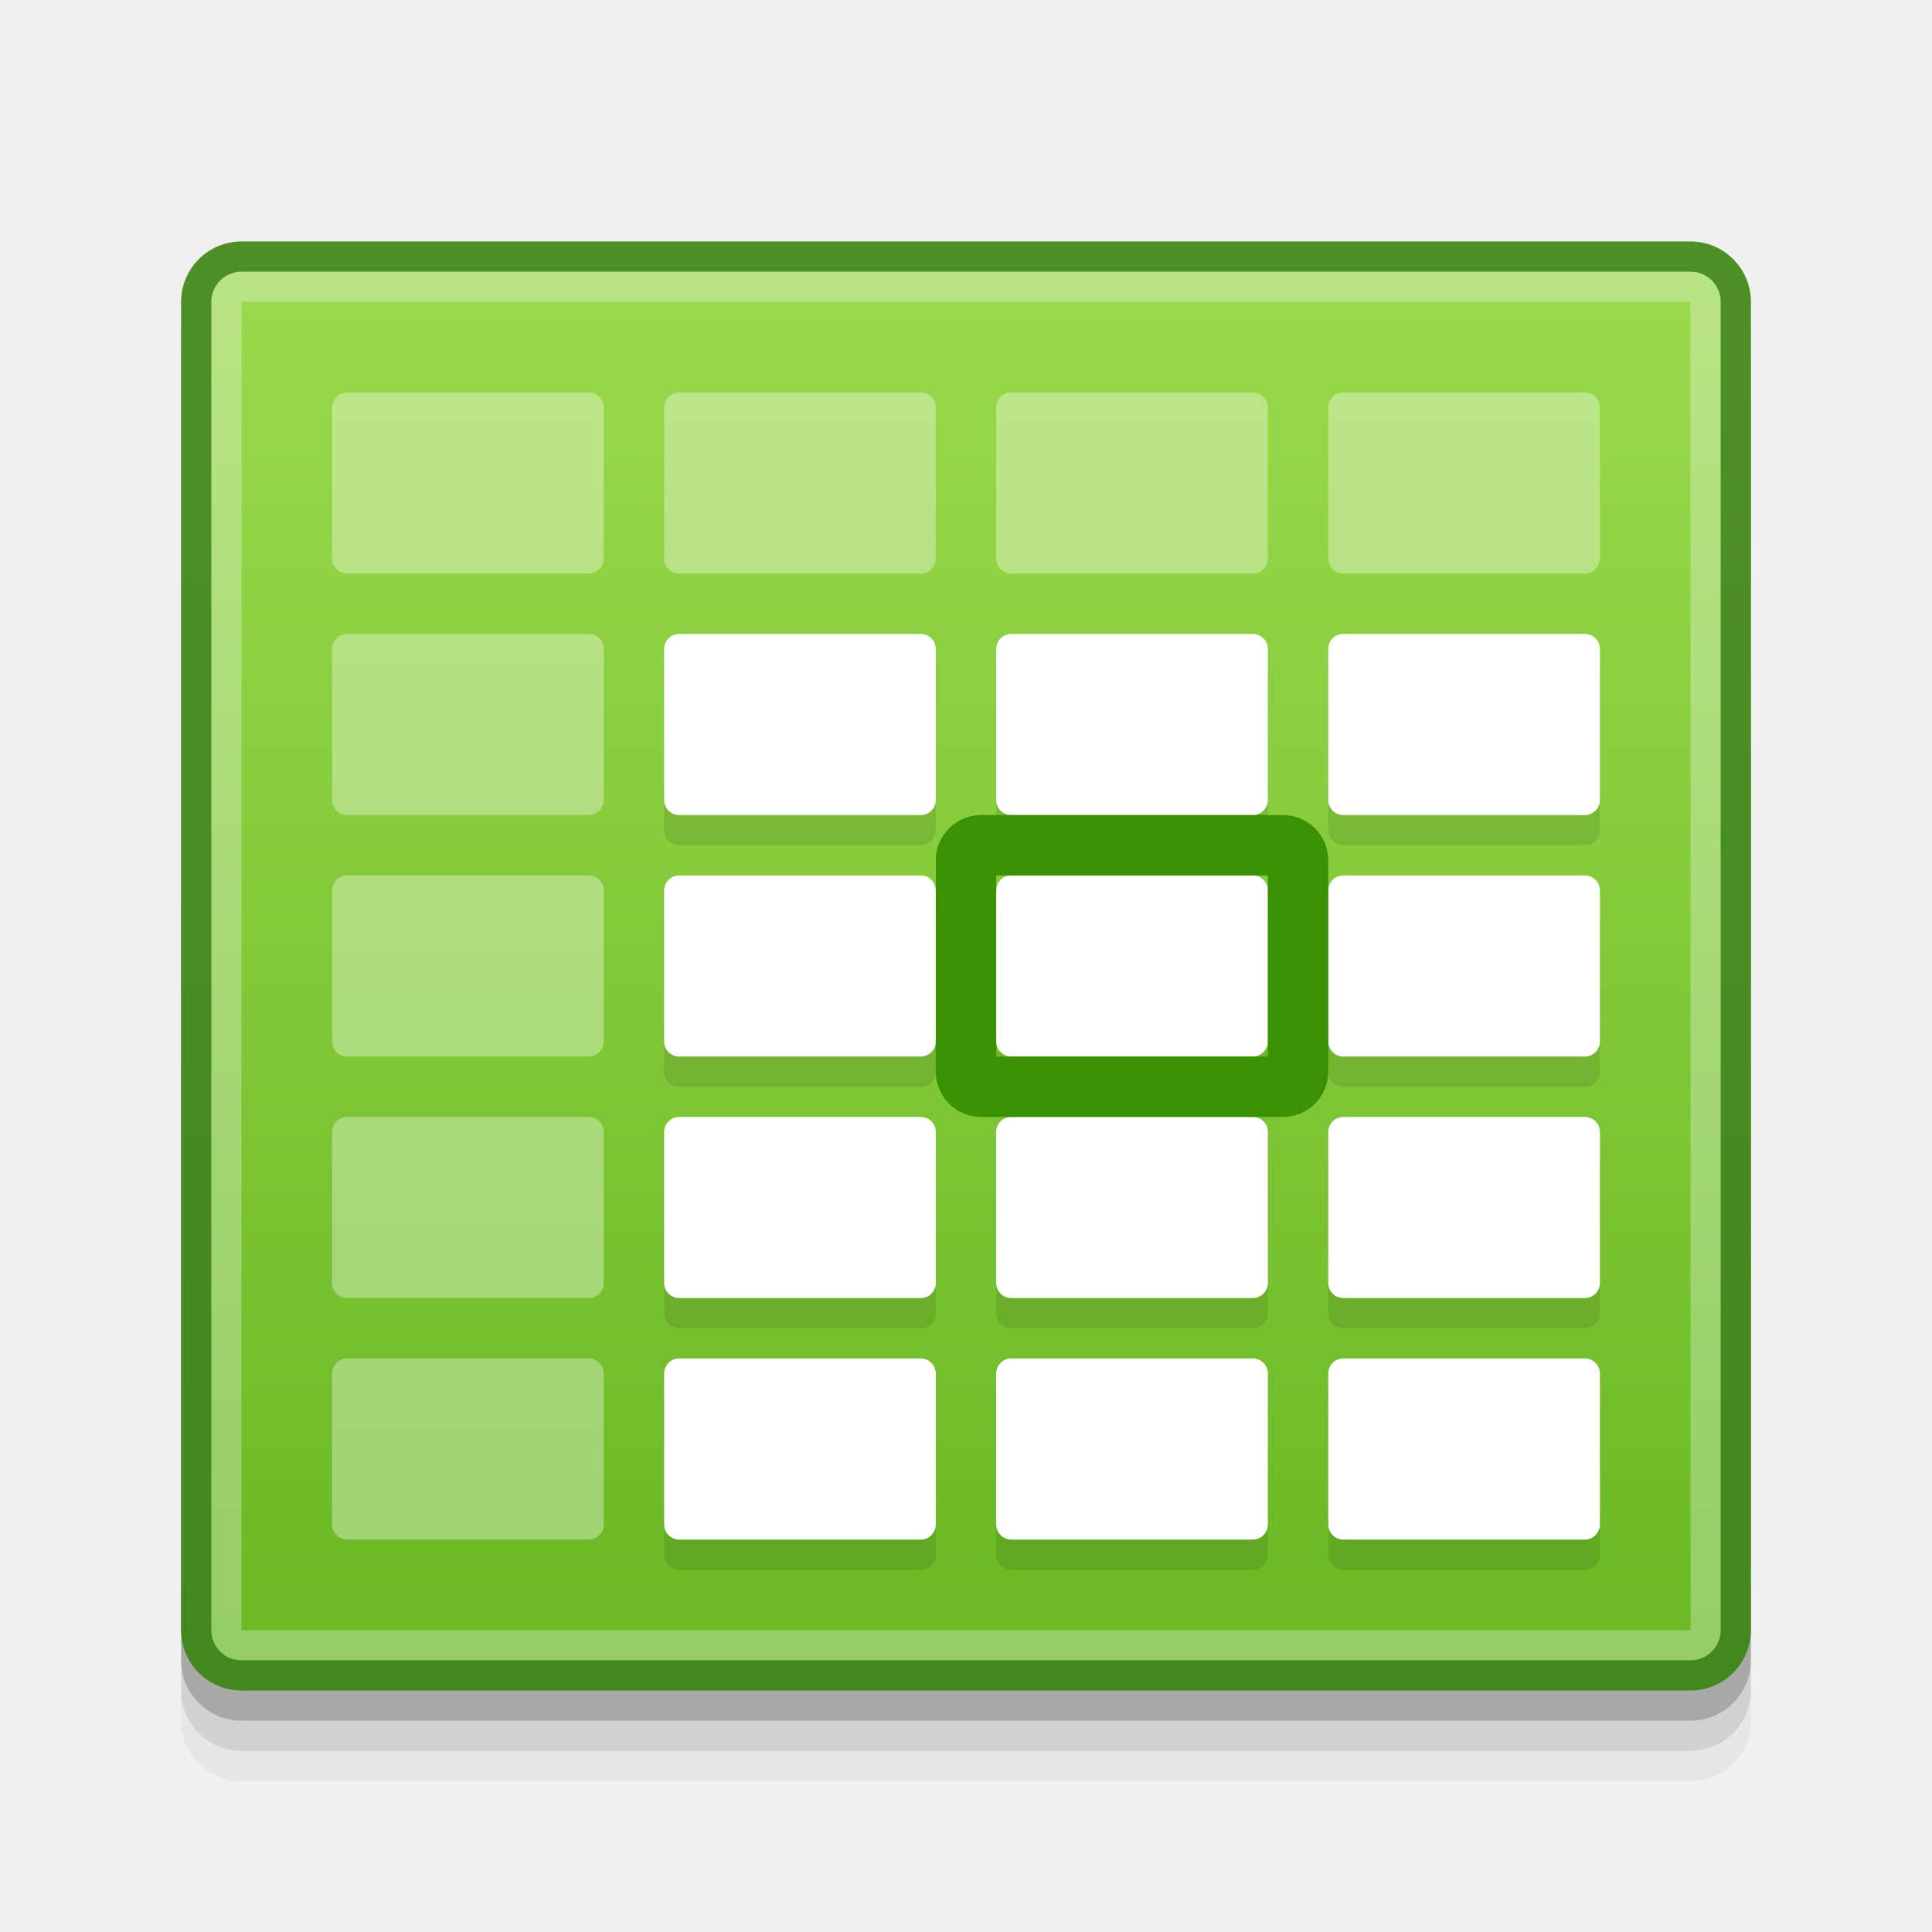
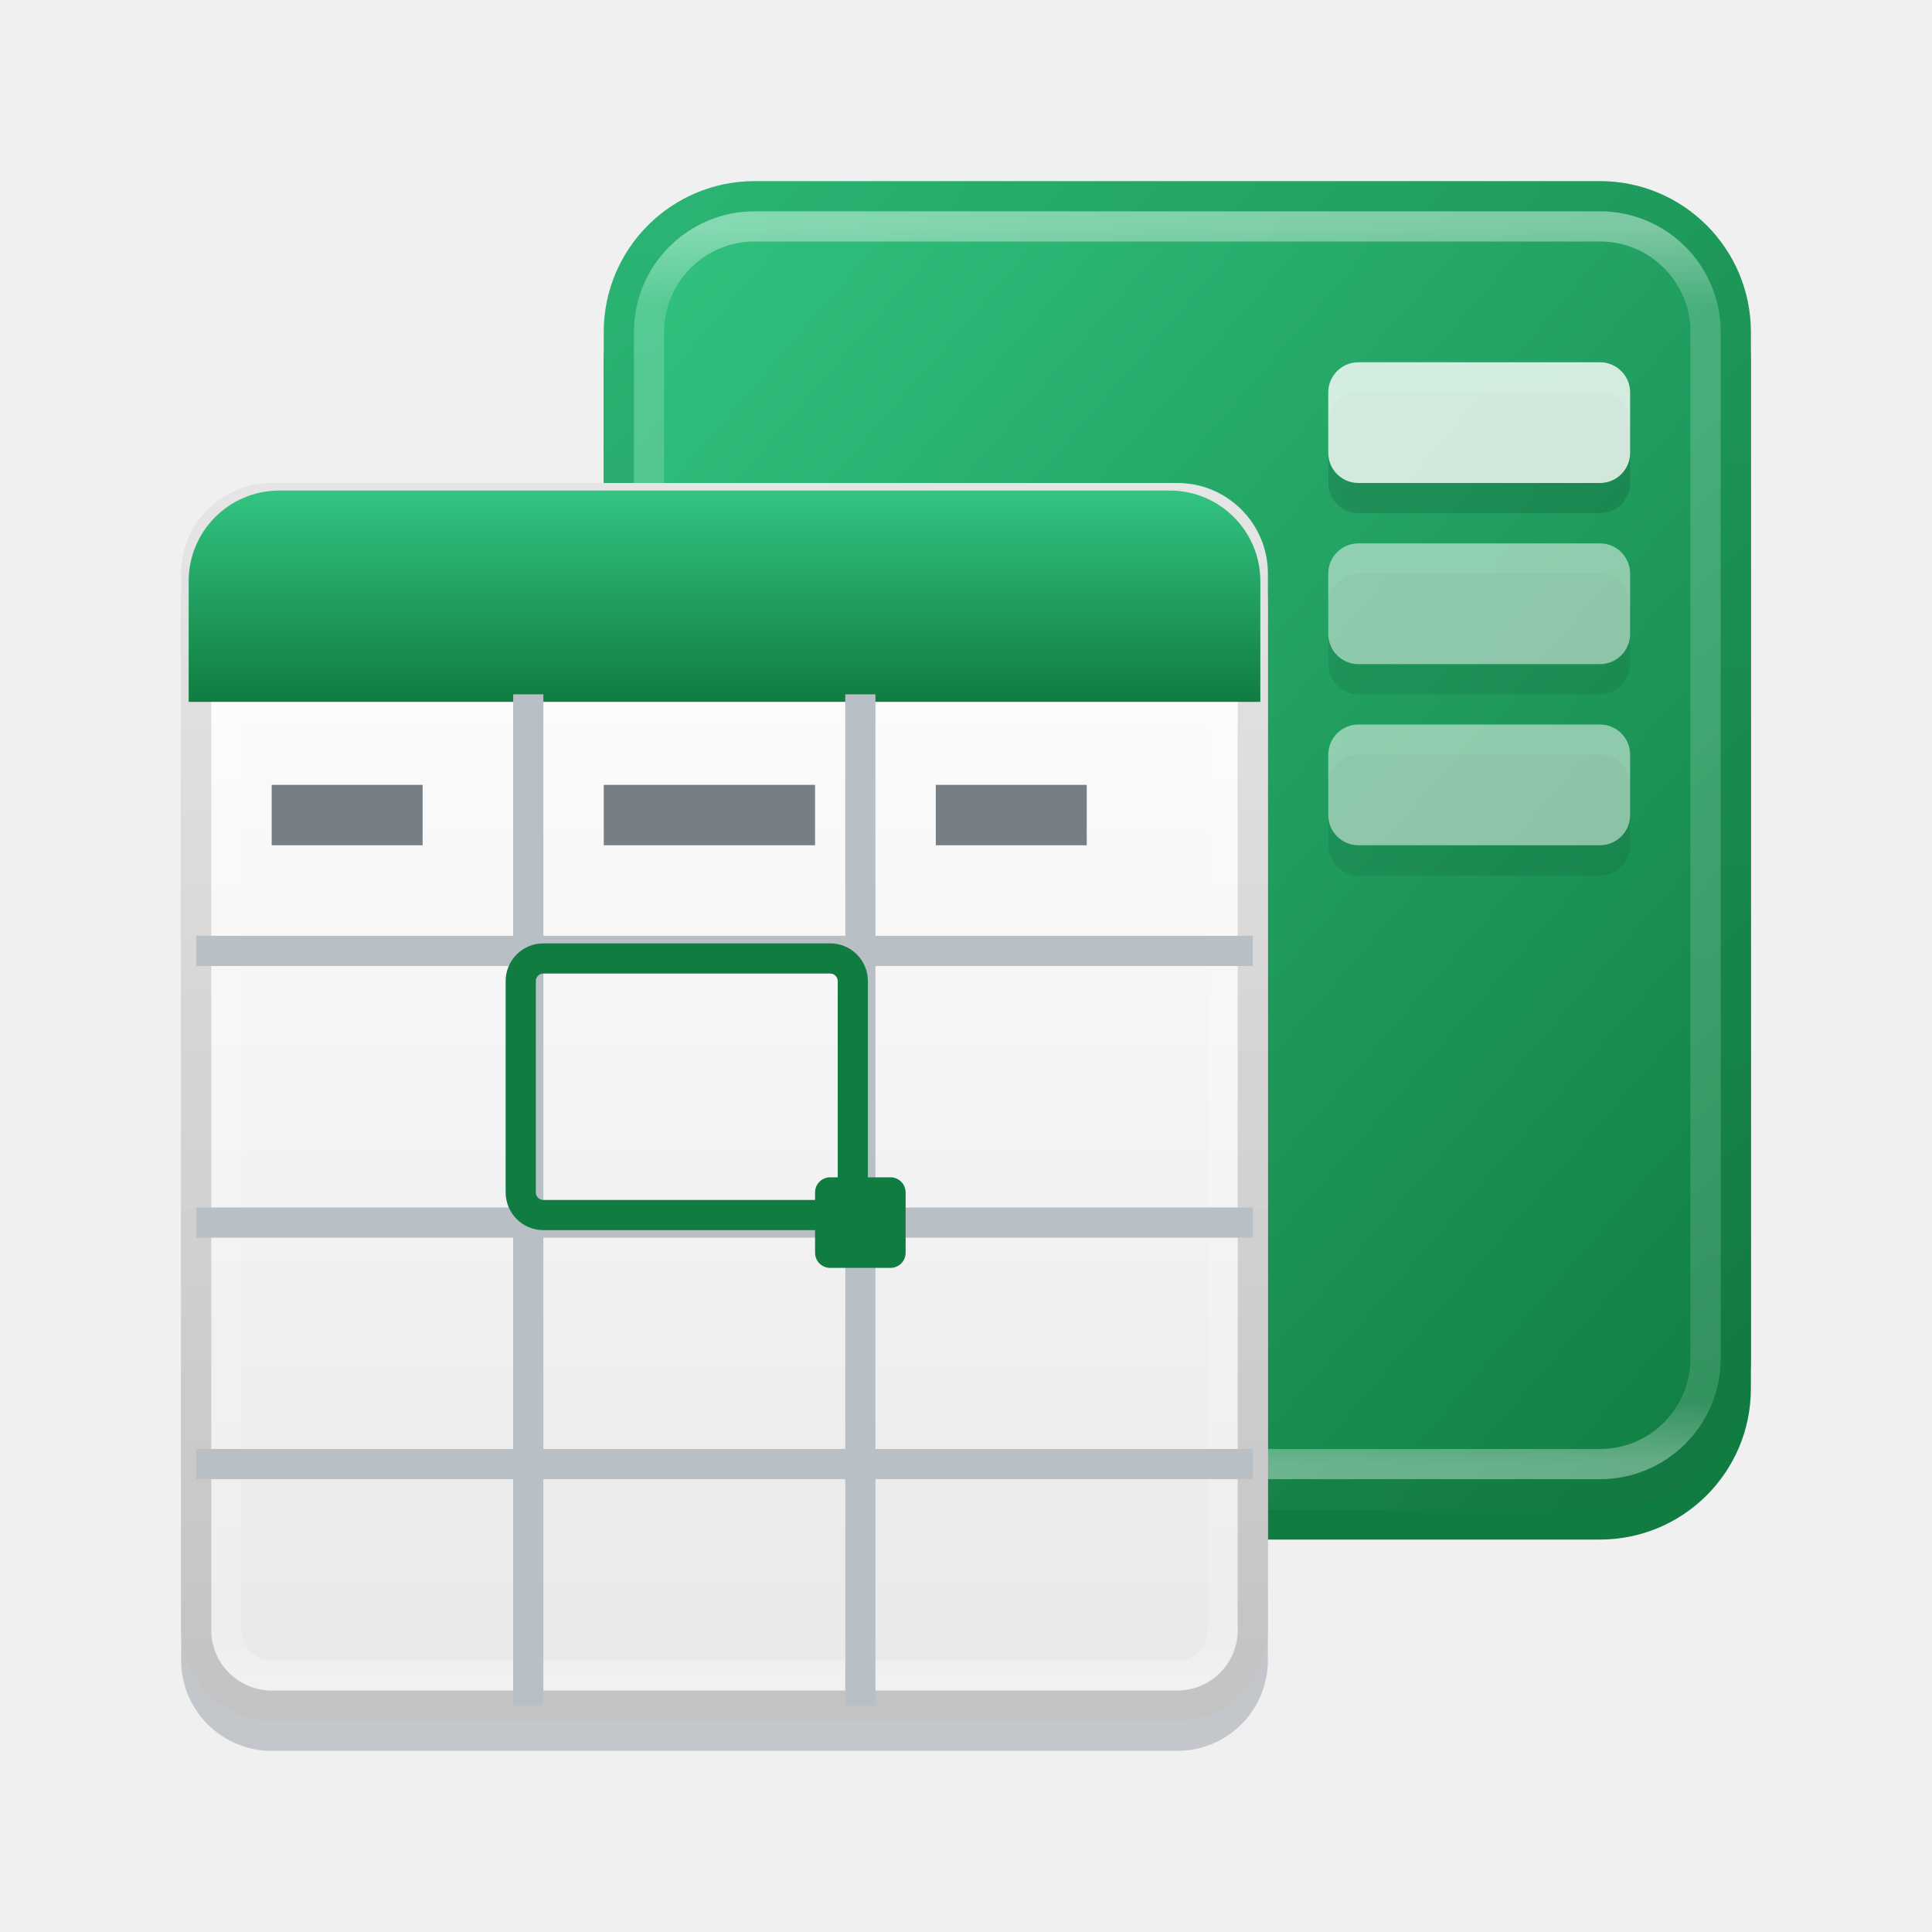
- <svg xmlns="http://www.w3.org/2000/svg" width="64" height="64" viewBox="0 0 64 64">
+ <svg xmlns="http://www.w3.org/2000/svg" width="64" height="64" viewBox="0 0 128 128">
  <defs>
-     <linearGradient id="g1" x1="0" y1="0" x2="0" y2="1">
-       <stop offset="0" stop-color="#9bdb4d" />
-       <stop offset="1" stop-color="#68b723" />
+     <filter id="sh" x="-20%" y="-20%" width="140%" height="150%">
+       <feGaussianBlur in="SourceAlpha" stdDeviation="1.6" />
+       <feOffset dy="2" />
+       <feComponentTransfer>
+         <feFuncA type="linear" slope=".3" />
+       </feComponentTransfer>
+       <feMerge>
+         <feMergeNode />
+         <feMergeNode in="SourceGraphic" />
+       </feMerge>
+     </filter>
+     <radialGradient id="sol">
+       <stop offset="0" stop-opacity="0" />
+       <stop offset="1" stop-opacity="0" />
+     </radialGradient>
+     <linearGradient id="hl" x1="0" y1="0" x2="0" y2="1">
+       <stop offset="0" stop-color="#fff" stop-opacity=".45" />
+       <stop offset=".063" stop-color="#fff" stop-opacity=".2" />
+       <stop offset=".95" stop-color="#fff" stop-opacity=".157" />
+       <stop offset="1" stop-color="#fff" stop-opacity=".392" />
    </linearGradient>
-     <clipPath id="c2">
-       <path d="M8 8H56A2 2 0 0 1 58 10V54A2 2 0 0 1 56 56H8A2 2 0 0 1 6 54V10A2 2 0 0 1 8 8Z" />
-     </clipPath>
+     <linearGradient id="bk" x1="0" y1="0" x2="1" y2="1">
+       <stop offset="0" stop-color="#33c481" />
+       <stop offset="1" stop-color="#107c41" />
+     </linearGradient>
+     <linearGradient id="bks" x1="0" y1="0" x2="0" y2="1">
+       <stop offset="0" stop-color="#107c41" stop-opacity="1" />
+       <stop offset="1" stop-color="#185c37" stop-opacity="1" />
+     </linearGradient>
+     <linearGradient id="pp" x1="0" y1="0" x2="0" y2="1">
+       <stop offset="0" stop-color="#ffffff" stop-opacity="1" />
+       <stop offset="1" stop-color="#e8e8e8" stop-opacity="1" />
+     </linearGradient>
+     <linearGradient id="pps" x1="0" y1="0" x2="0" y2="1">
+       <stop offset="0" stop-color="#000" stop-opacity="0.1" />
+       <stop offset="1" stop-color="#000" stop-opacity="0.16" />
+     </linearGradient>
+     <linearGradient id="ac" x1="0" y1="0" x2="0" y2="1">
+       <stop offset="0" stop-color="#33c481" stop-opacity="1" />
+       <stop offset="1" stop-color="#107c41" stop-opacity="1" />
+     </linearGradient>
  </defs>
-   <path d="M8 8H56A2 2 0 0 1 58 10V54A2 2 0 0 1 56 56H8A2 2 0 0 1 6 54V10A2 2 0 0 1 8 8Z" fill="#181818" opacity="0.22" transform="translate(0 1)" />
-   <path d="M8 8H56A2 2 0 0 1 58 10V54A2 2 0 0 1 56 56H8A2 2 0 0 1 6 54V10A2 2 0 0 1 8 8Z" fill="#181818" opacity="0.1" transform="translate(0 2)" />
-   <path d="M8 8H56A2 2 0 0 1 58 10V54A2 2 0 0 1 56 56H8A2 2 0 0 1 6 54V10A2 2 0 0 1 8 8Z" fill="#181818" opacity="0.05" transform="translate(0 3)" />
-   <path d="M8 8H56A2 2 0 0 1 58 10V54A2 2 0 0 1 56 56H8A2 2 0 0 1 6 54V10A2 2 0 0 1 8 8Z" fill="url(#g1)" />
-   <g clip-path="url(#c2)" fill="none">
-     <path d="M8 8H56A2 2 0 0 1 58 10V54A2 2 0 0 1 56 56H8A2 2 0 0 1 6 54V10A2 2 0 0 1 8 8Z" stroke="#fff" stroke-opacity="0.3" stroke-width="4" />
-     <path d="M8 8H56A2 2 0 0 1 58 10V54A2 2 0 0 1 56 56H8A2 2 0 0 1 6 54V10A2 2 0 0 1 8 8Z" stroke="#206b00" stroke-opacity="0.7" stroke-width="2" />
+   <rect x="40" y="14" width="76" height="88" rx="10" fill="#107c41" />
+   <rect x="40" y="12" width="76" height="88" rx="10" fill="url(#bk)" />
+   <rect x="41" y="13" width="74" height="86" rx="9" fill="none" stroke="url(#bks)" stroke-width="2" opacity="0.2" />
+   <rect x="43" y="15" width="70" height="82" rx="7" fill="none" stroke="url(#hl)" stroke-width="2" opacity=".9" />
+   <g transform="translate(0,2)" opacity=".16">
+     <rect x="88" y="24" width="20" height="8" rx="2" fill="#000" opacity=".8" />
  </g>
-   <path d="M11.5 13H19.5A0.5 0.5 0 0 1 20 13.5V18.5A0.5 0.5 0 0 1 19.5 19H11.5A0.5 0.5 0 0 1 11 18.5V13.5A0.5 0.5 0 0 1 11.5 13ZM22.5 13H30.5A0.5 0.5 0 0 1 31 13.5V18.5A0.5 0.5 0 0 1 30.5 19H22.5A0.5 0.5 0 0 1 22 18.5V13.5A0.5 0.5 0 0 1 22.5 13ZM33.5 13H41.5A0.5 0.5 0 0 1 42 13.5V18.5A0.5 0.5 0 0 1 41.5 19H33.5A0.5 0.5 0 0 1 33 18.5V13.5A0.5 0.5 0 0 1 33.5 13ZM44.5 13H52.5A0.5 0.5 0 0 1 53 13.5V18.5A0.5 0.5 0 0 1 52.5 19H44.5A0.5 0.5 0 0 1 44 18.5V13.5A0.5 0.5 0 0 1 44.5 13ZM11.5 21H19.5A0.5 0.5 0 0 1 20 21.5V26.5A0.5 0.5 0 0 1 19.5 27H11.5A0.5 0.5 0 0 1 11 26.5V21.5A0.5 0.5 0 0 1 11.5 21ZM11.5 29H19.5A0.5 0.5 0 0 1 20 29.5V34.5A0.5 0.5 0 0 1 19.5 35H11.5A0.5 0.5 0 0 1 11 34.5V29.5A0.5 0.5 0 0 1 11.5 29ZM11.5 37H19.5A0.5 0.5 0 0 1 20 37.5V42.5A0.5 0.5 0 0 1 19.5 43H11.5A0.5 0.5 0 0 1 11 42.5V37.5A0.5 0.5 0 0 1 11.5 37ZM11.5 45H19.5A0.5 0.5 0 0 1 20 45.5V50.5A0.5 0.5 0 0 1 19.5 51H11.5A0.5 0.5 0 0 1 11 50.5V45.5A0.5 0.5 0 0 1 11.5 45Z" fill="#fff" opacity=".35" />
-   <path d="M22.5 21H30.5A0.5 0.5 0 0 1 31 21.5V26.5A0.5 0.5 0 0 1 30.5 27H22.5A0.5 0.5 0 0 1 22 26.5V21.5A0.5 0.5 0 0 1 22.5 21ZM33.5 21H41.5A0.5 0.5 0 0 1 42 21.5V26.5A0.5 0.5 0 0 1 41.5 27H33.5A0.5 0.5 0 0 1 33 26.5V21.5A0.5 0.5 0 0 1 33.5 21ZM44.5 21H52.5A0.5 0.5 0 0 1 53 21.5V26.5A0.5 0.5 0 0 1 52.5 27H44.5A0.5 0.5 0 0 1 44 26.5V21.5A0.5 0.5 0 0 1 44.5 21ZM22.5 29H30.5A0.5 0.5 0 0 1 31 29.5V34.5A0.5 0.5 0 0 1 30.5 35H22.5A0.5 0.5 0 0 1 22 34.5V29.5A0.5 0.5 0 0 1 22.5 29ZM33.5 29H41.5A0.5 0.5 0 0 1 42 29.5V34.5A0.5 0.5 0 0 1 41.5 35H33.5A0.5 0.5 0 0 1 33 34.5V29.5A0.5 0.5 0 0 1 33.5 29ZM44.5 29H52.5A0.5 0.5 0 0 1 53 29.5V34.5A0.5 0.5 0 0 1 52.5 35H44.5A0.5 0.5 0 0 1 44 34.5V29.5A0.5 0.5 0 0 1 44.5 29ZM22.5 37H30.5A0.5 0.5 0 0 1 31 37.5V42.5A0.5 0.5 0 0 1 30.5 43H22.5A0.5 0.5 0 0 1 22 42.5V37.5A0.5 0.5 0 0 1 22.5 37ZM33.5 37H41.5A0.5 0.5 0 0 1 42 37.5V42.5A0.5 0.5 0 0 1 41.5 43H33.5A0.5 0.5 0 0 1 33 42.5V37.5A0.5 0.5 0 0 1 33.5 37ZM44.5 37H52.5A0.5 0.5 0 0 1 53 37.5V42.5A0.5 0.5 0 0 1 52.5 43H44.5A0.5 0.5 0 0 1 44 42.5V37.5A0.5 0.5 0 0 1 44.5 37ZM22.5 45H30.5A0.5 0.5 0 0 1 31 45.5V50.5A0.5 0.5 0 0 1 30.5 51H22.5A0.5 0.5 0 0 1 22 50.5V45.5A0.5 0.5 0 0 1 22.5 45ZM33.5 45H41.5A0.5 0.5 0 0 1 42 45.5V50.5A0.5 0.5 0 0 1 41.5 51H33.5A0.5 0.5 0 0 1 33 50.5V45.5A0.5 0.5 0 0 1 33.5 45ZM44.5 45H52.5A0.5 0.5 0 0 1 53 45.5V50.5A0.5 0.5 0 0 1 52.5 51H44.5A0.5 0.5 0 0 1 44 50.5V45.5A0.5 0.5 0 0 1 44.5 45Z" fill="#000" opacity=".1" transform="translate(0 1)" />
-   <path d="M22.5 21H30.5A0.5 0.5 0 0 1 31 21.5V26.5A0.5 0.5 0 0 1 30.5 27H22.5A0.5 0.5 0 0 1 22 26.5V21.5A0.5 0.5 0 0 1 22.5 21ZM33.5 21H41.5A0.5 0.5 0 0 1 42 21.5V26.5A0.5 0.5 0 0 1 41.5 27H33.5A0.5 0.5 0 0 1 33 26.5V21.5A0.5 0.5 0 0 1 33.5 21ZM44.5 21H52.5A0.5 0.5 0 0 1 53 21.5V26.5A0.5 0.5 0 0 1 52.5 27H44.5A0.5 0.5 0 0 1 44 26.5V21.5A0.5 0.5 0 0 1 44.5 21ZM22.5 29H30.5A0.5 0.5 0 0 1 31 29.5V34.5A0.5 0.5 0 0 1 30.5 35H22.5A0.5 0.5 0 0 1 22 34.5V29.5A0.5 0.5 0 0 1 22.5 29ZM33.5 29H41.5A0.5 0.5 0 0 1 42 29.5V34.5A0.5 0.5 0 0 1 41.5 35H33.5A0.5 0.5 0 0 1 33 34.5V29.5A0.5 0.5 0 0 1 33.5 29ZM44.5 29H52.5A0.5 0.5 0 0 1 53 29.5V34.5A0.5 0.5 0 0 1 52.5 35H44.5A0.5 0.5 0 0 1 44 34.5V29.5A0.5 0.5 0 0 1 44.5 29ZM22.5 37H30.5A0.5 0.5 0 0 1 31 37.5V42.5A0.5 0.5 0 0 1 30.5 43H22.5A0.5 0.5 0 0 1 22 42.5V37.5A0.5 0.5 0 0 1 22.5 37ZM33.5 37H41.5A0.5 0.5 0 0 1 42 37.5V42.5A0.5 0.5 0 0 1 41.5 43H33.5A0.5 0.5 0 0 1 33 42.5V37.5A0.5 0.5 0 0 1 33.5 37ZM44.5 37H52.5A0.5 0.5 0 0 1 53 37.5V42.5A0.5 0.5 0 0 1 52.5 43H44.5A0.5 0.5 0 0 1 44 42.5V37.5A0.5 0.5 0 0 1 44.5 37ZM22.5 45H30.5A0.5 0.5 0 0 1 31 45.5V50.5A0.5 0.5 0 0 1 30.5 51H22.5A0.5 0.5 0 0 1 22 50.5V45.5A0.5 0.5 0 0 1 22.5 45ZM33.5 45H41.5A0.5 0.5 0 0 1 42 45.5V50.5A0.5 0.5 0 0 1 41.5 51H33.5A0.5 0.5 0 0 1 33 50.5V45.5A0.5 0.5 0 0 1 33.5 45ZM44.5 45H52.5A0.5 0.5 0 0 1 53 45.5V50.5A0.5 0.5 0 0 1 52.5 51H44.5A0.5 0.5 0 0 1 44 50.5V45.5A0.5 0.5 0 0 1 44.5 45Z" fill="#fff" />
-   <rect x="32.0" y="28.0" width="11" height="8" rx="0.5" fill="none" stroke="#3a9104" stroke-width="2" />
+   <rect x="88" y="24" width="20" height="8" rx="2" fill="#fff" opacity=".8" />
+   <g transform="translate(0,2)" opacity=".16">
+     <rect x="88" y="36" width="20" height="8" rx="2" fill="#000" opacity=".5" />
+   </g>
+   <rect x="88" y="36" width="20" height="8" rx="2" fill="#fff" opacity=".5" />
+   <g transform="translate(0,2)" opacity=".16">
+     <rect x="88" y="48" width="20" height="8" rx="2" fill="#000" opacity=".5" />
+   </g>
+   <rect x="88" y="48" width="20" height="8" rx="2" fill="#fff" opacity=".5" />
+   <rect x="12" y="34" width="72" height="82" rx="6" fill="#c3c7cb" />
+   <rect x="12" y="32" width="72" height="82" rx="6" fill="url(#pp)" />
+   <rect x="13" y="33" width="70" height="80" rx="5" fill="none" stroke="url(#pps)" stroke-width="2" opacity="1" />
+   <rect x="15" y="35" width="66" height="76" rx="3" fill="none" stroke="url(#hl)" stroke-width="2" opacity=".9" />
+   <path d="M12.5,38.5 a6,6 0 0 1 6,-6 h59 a6,6 0 0 1 6,6 v8 h-71 z" fill="url(#ac)" />
+   <line x1="35" y1="46" x2="35" y2="113" stroke="#b8bfc5" stroke-width="2" />
+   <line x1="57" y1="46" x2="57" y2="113" stroke="#b8bfc5" stroke-width="2" />
+   <line x1="13" y1="63" x2="83" y2="63" stroke="#b8bfc5" stroke-width="2" />
+   <line x1="13" y1="81" x2="83" y2="81" stroke="#b8bfc5" stroke-width="2" />
+   <line x1="13" y1="97" x2="83" y2="97" stroke="#b8bfc5" stroke-width="2" />
+   <rect x="34.5" y="63.5" width="22" height="17" rx="1.5" fill="none" stroke="#107c41" stroke-width="2" />
+   <rect x="54" y="78" width="6" height="6" rx="1" fill="#107c41" />
+   <rect x="18" y="52" width="10" height="4" rx="0" fill="#767e86" />
+   <rect x="40" y="52" width="14" height="4" rx="0" fill="#767e86" />
+   <rect x="62" y="52" width="10" height="4" rx="0" fill="#767e86" />
</svg>
